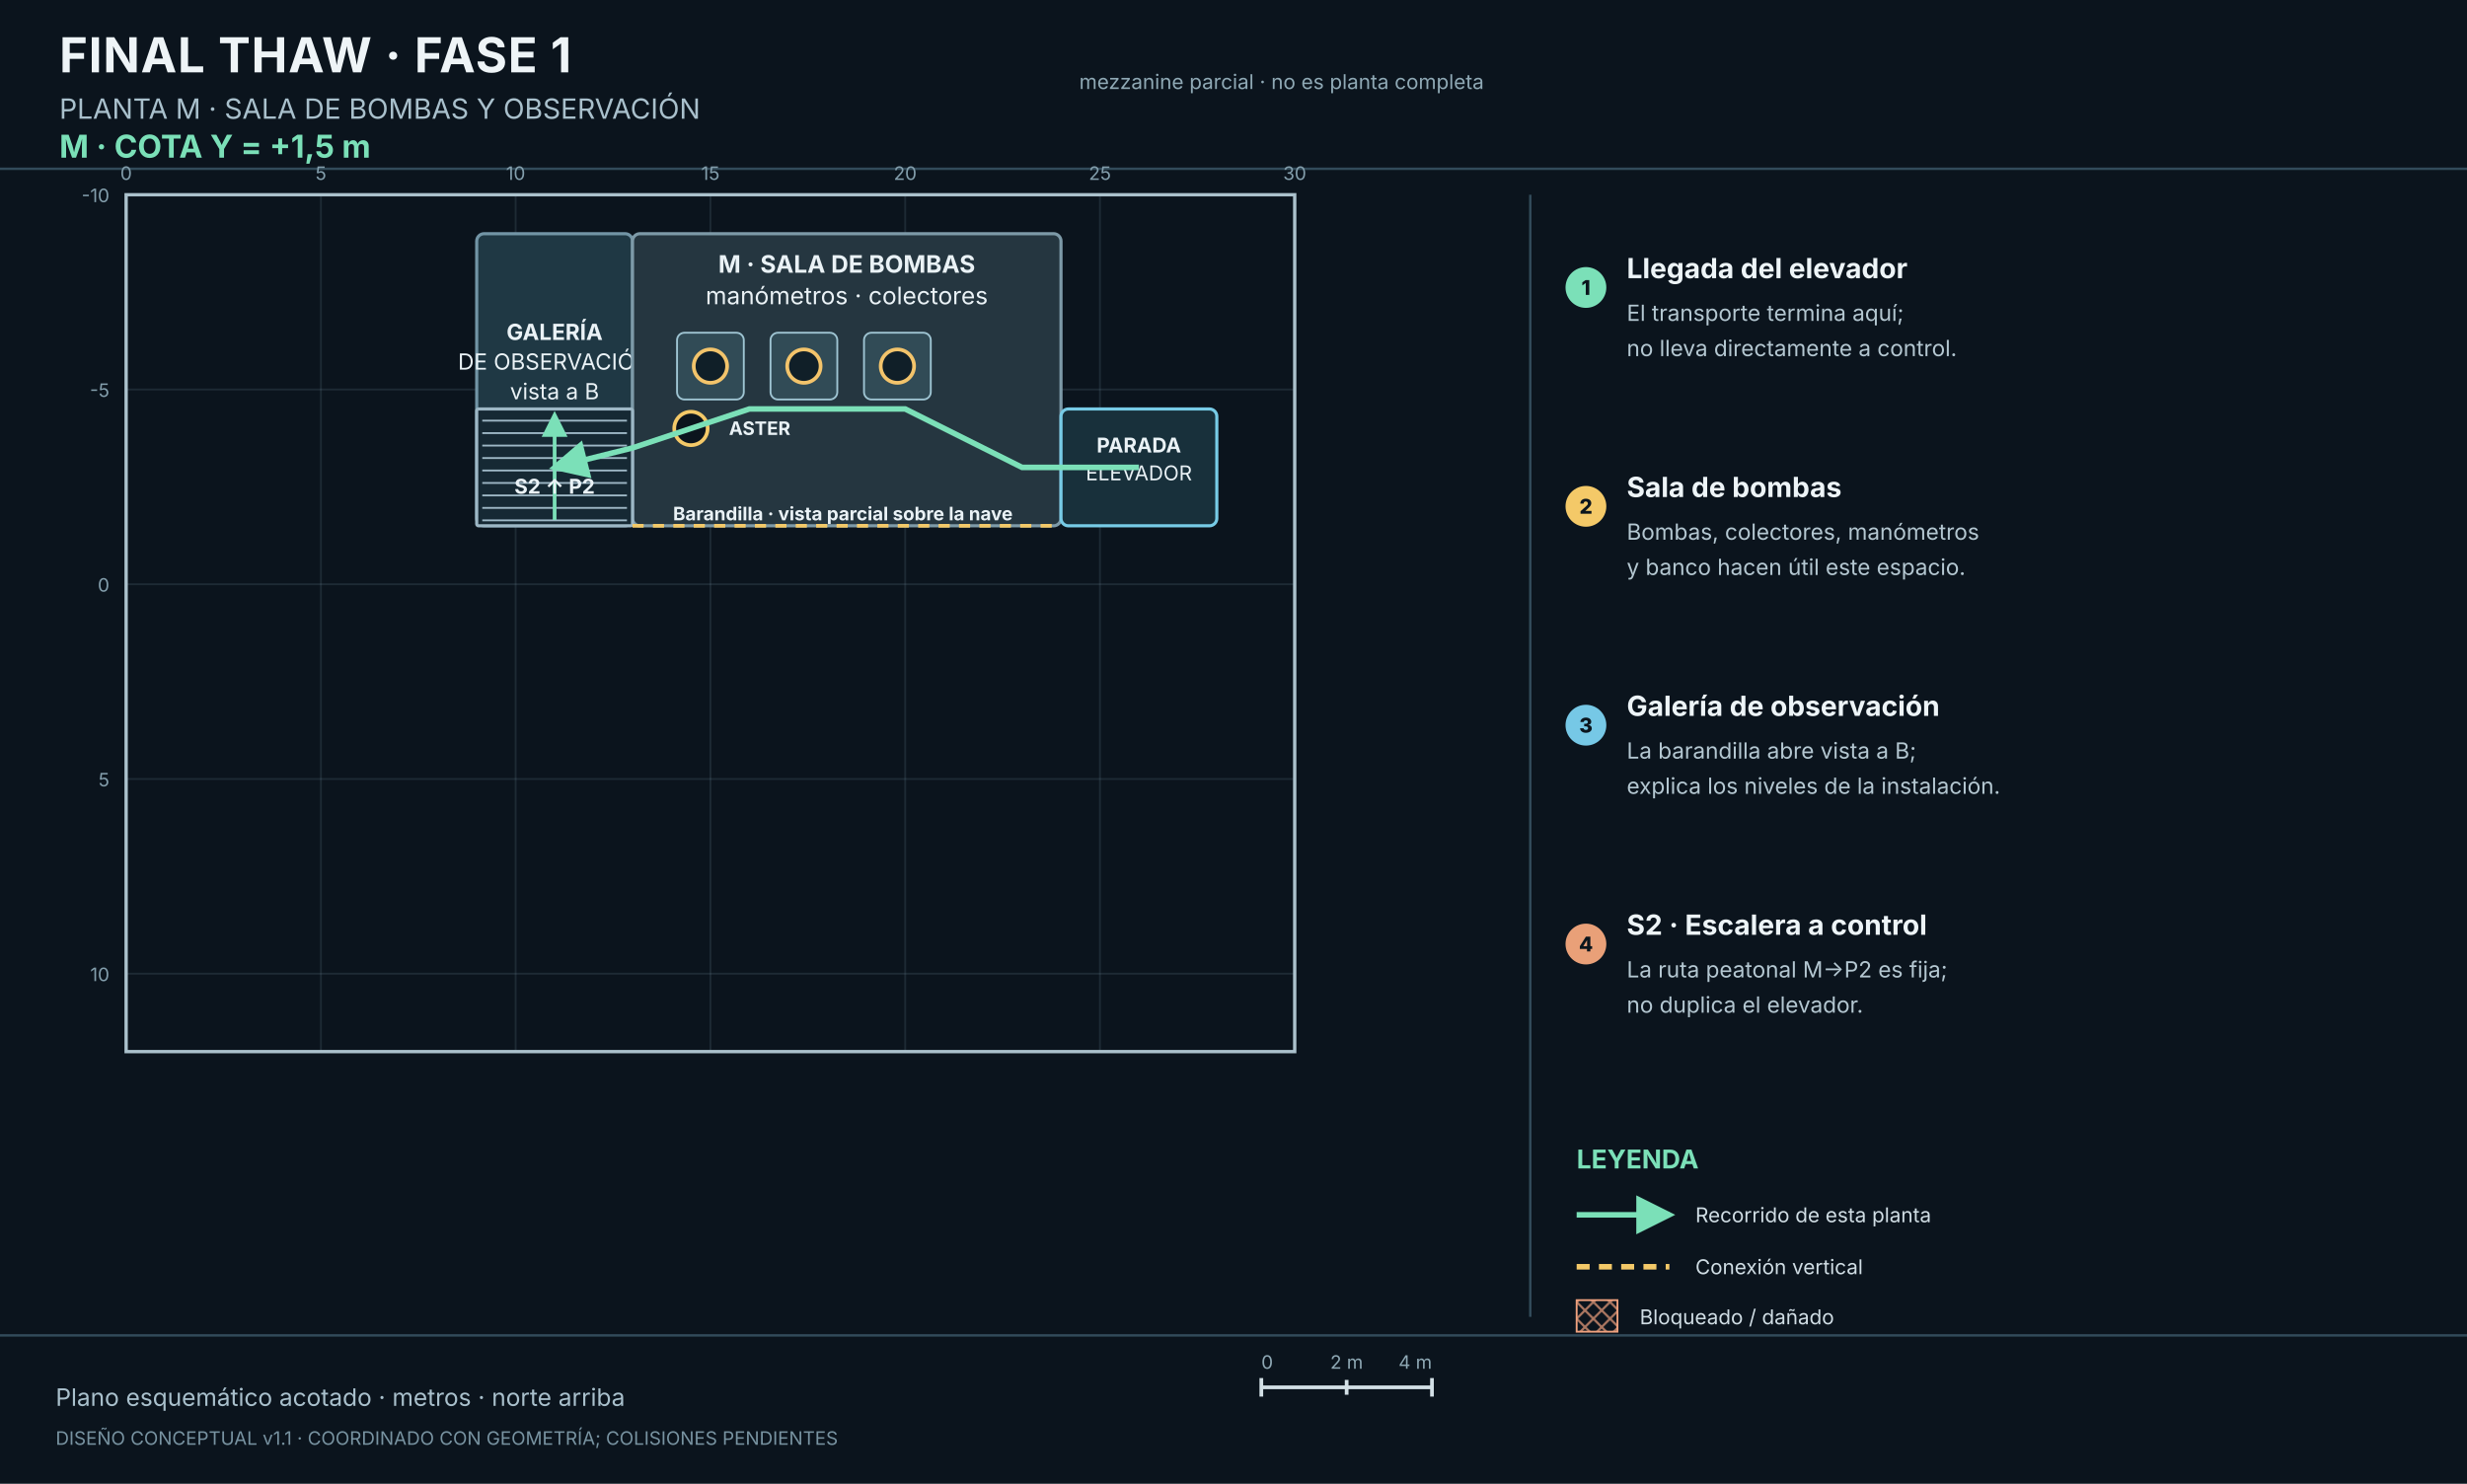
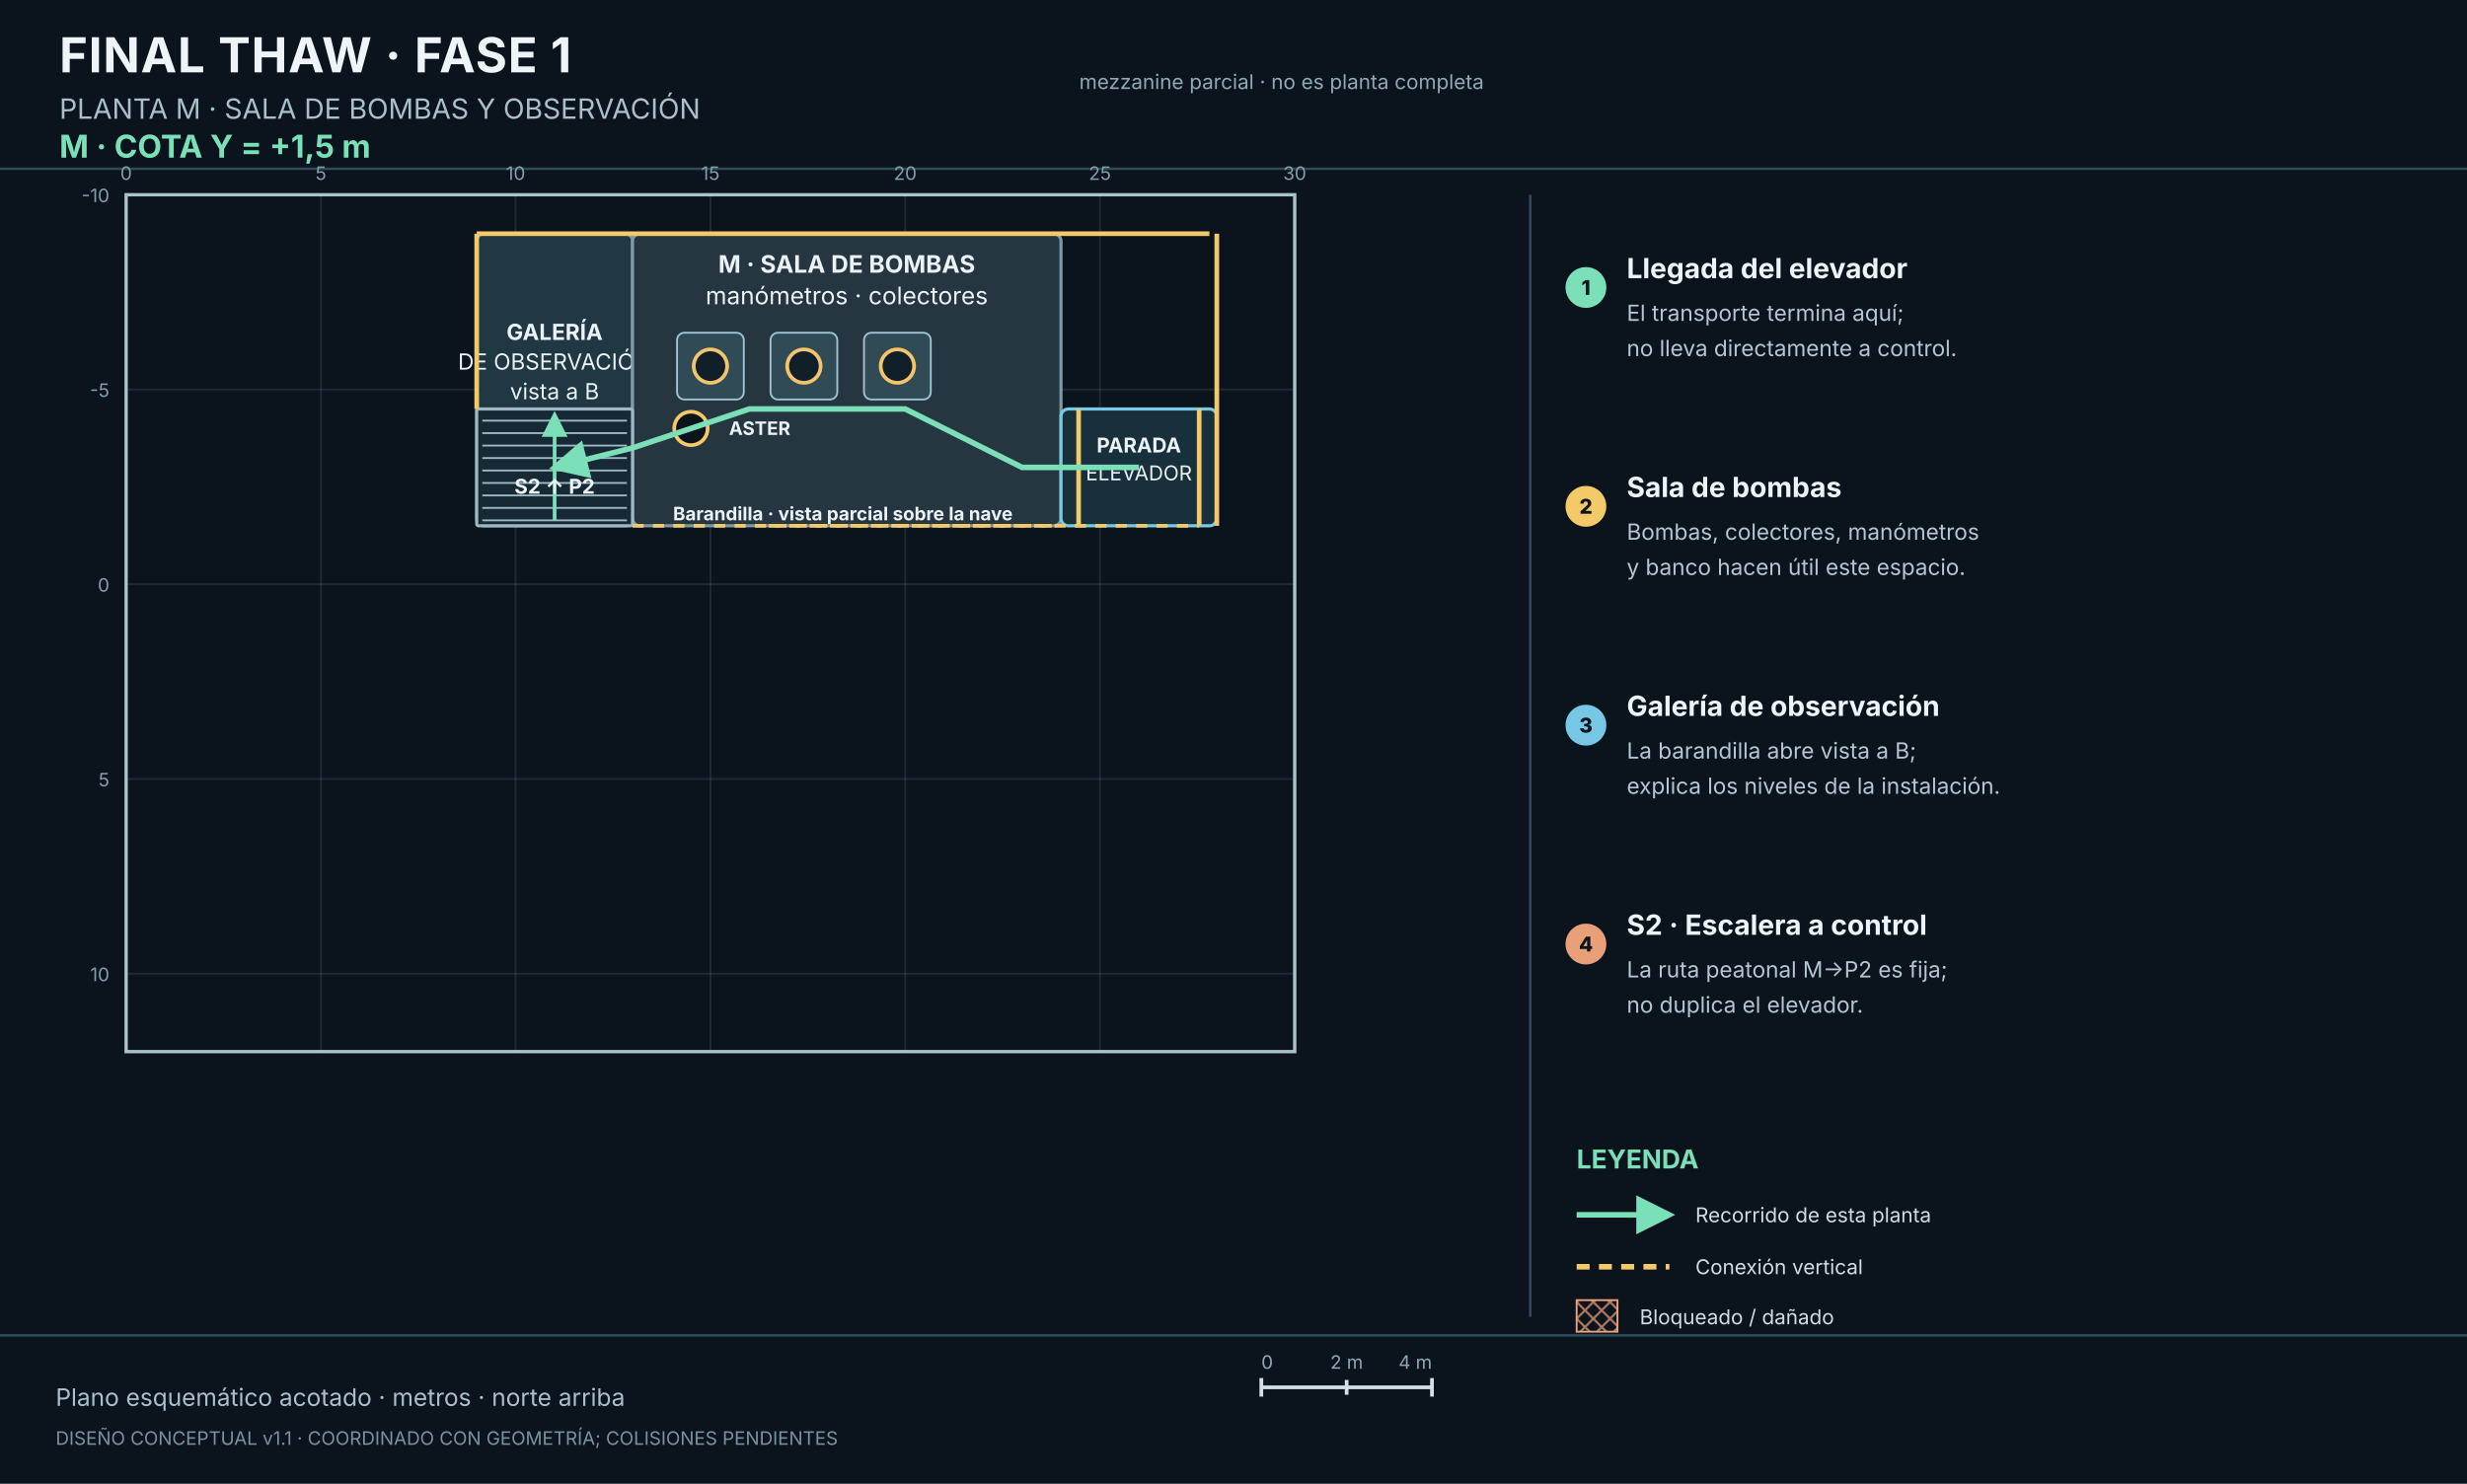
<svg xmlns="http://www.w3.org/2000/svg" viewBox="0 0 1330 800" role="img" aria-label="PLANTA M · SALA DE BOMBAS Y OBSERVACIÓN">
  <defs>
    <marker id="arrow" viewBox="0 0 10 10" refX="8.5" refY="5" markerWidth="7" markerHeight="7" orient="auto">
      <path d="M0,0 L10,5 L0,10 z" fill="#7be0b8" />
    </marker>
    <marker id="vertical" viewBox="0 0 10 10" refX="8.5" refY="5" markerWidth="7" markerHeight="7" orient="auto">
      <path d="M0,0 L10,5 L0,10 z" fill="#f4c968" />
    </marker>
    <pattern id="blocked" width="9" height="9" patternUnits="userSpaceOnUse">
      <path d="M0,0L9,9M9,0L0,9" stroke="#efa17e" stroke-width="1.2" opacity=".7" />
    </pattern>
    <pattern id="void" width="12" height="12" patternUnits="userSpaceOnUse">
      <path d="M0,0L12,12M12,0L0,12" stroke="#64808e" stroke-width="1" opacity=".45" />
    </pattern>
  </defs>
  <style>text{font-family:Inter,Arial,sans-serif}.title{font-size:26px;font-weight:750;fill:#eef4f7;letter-spacing:.5px}.sub{font-size:15px;fill:#a9c0cc}.level{font-size:17px;font-weight:750;fill:#7be0b8}.room{font-size:13px;fill:#eaf2f6}.small{font-size:11px;fill:#d0dde4}.muted{font-size:11px;fill:#8fa9b5}</style>
  <rect width="1330" height="800" fill="#0b141d" />
  <path d="M0 91H1330M825 105V710M0 720H1330" stroke="#324b5a" stroke-width="1.3" />
  <text x="32" y="39" class="title">FINAL THAW · FASE 1</text>
  <text x="32" y="64" class="sub">PLANTA M · SALA DE BOMBAS Y OBSERVACIÓN</text>
  <text x="32" y="85" class="level">M · COTA Y = +1,5 m</text>
  <text x="800" y="48" text-anchor="end" class="muted">mezzanine parcial · no es planta completa</text>
  <line x1="68" y1="105" x2="68" y2="567" stroke="#7895a6" opacity=".17" />
  <text x="68" y="97" font-size="10" text-anchor="middle" fill="#839eac">0</text>
  <line x1="173" y1="105" x2="173" y2="567" stroke="#7895a6" opacity=".17" />
  <text x="173" y="97" font-size="10" text-anchor="middle" fill="#839eac">5</text>
  <line x1="278" y1="105" x2="278" y2="567" stroke="#7895a6" opacity=".17" />
  <text x="278" y="97" font-size="10" text-anchor="middle" fill="#839eac">10</text>
  <line x1="383" y1="105" x2="383" y2="567" stroke="#7895a6" opacity=".17" />
  <text x="383" y="97" font-size="10" text-anchor="middle" fill="#839eac">15</text>
  <line x1="488" y1="105" x2="488" y2="567" stroke="#7895a6" opacity=".17" />
  <text x="488" y="97" font-size="10" text-anchor="middle" fill="#839eac">20</text>
  <line x1="593" y1="105" x2="593" y2="567" stroke="#7895a6" opacity=".17" />
  <text x="593" y="97" font-size="10" text-anchor="middle" fill="#839eac">25</text>
  <line x1="698" y1="105" x2="698" y2="567" stroke="#7895a6" opacity=".17" />
  <text x="698" y="97" font-size="10" text-anchor="middle" fill="#839eac">30</text>
  <line x1="68" y1="105" x2="698" y2="105" stroke="#7895a6" opacity=".17" />
  <text x="59" y="109" font-size="10" text-anchor="end" fill="#839eac">-10</text>
  <line x1="68" y1="210" x2="698" y2="210" stroke="#7895a6" opacity=".17" />
  <text x="59" y="214" font-size="10" text-anchor="end" fill="#839eac">-5</text>
  <line x1="68" y1="315" x2="698" y2="315" stroke="#7895a6" opacity=".17" />
  <text x="59" y="319" font-size="10" text-anchor="end" fill="#839eac">0</text>
  <line x1="68" y1="420" x2="698" y2="420" stroke="#7895a6" opacity=".17" />
  <text x="59" y="424" font-size="10" text-anchor="end" fill="#839eac">5</text>
  <line x1="68" y1="525" x2="698" y2="525" stroke="#7895a6" opacity=".17" />
  <text x="59" y="529" font-size="10" text-anchor="end" fill="#839eac">10</text>
  <rect x="68" y="105" width="630" height="462" fill="none" stroke="#abc1cc" stroke-width="1.8" />
  <rect x="257" y="126" width="84" height="157.5" rx="4" fill="#1f3844" stroke="#7295a6" stroke-width="1.7" />
  <text x="299" y="183.3" text-anchor="middle" font-size="12" font-family="Inter,Arial,sans-serif" font-weight="700" fill="#eaf2f6">GALERÍA</text>
  <text x="299" y="199.3" text-anchor="middle" font-size="12" font-family="Inter,Arial,sans-serif" font-weight="400" fill="#eaf2f6">DE OBSERVACIÓN</text>
  <text x="299" y="215.3" text-anchor="middle" font-size="12" font-family="Inter,Arial,sans-serif" font-weight="400" fill="#eaf2f6">vista a B</text>
  <rect x="341" y="126" width="231" height="157.5" rx="4" fill="#253640" stroke="#7d9aa8" stroke-width="1.7" />
  <text x="456.5" y="147.033" text-anchor="middle" font-size="13" font-family="Inter,Arial,sans-serif" font-weight="700" fill="#eaf2f6">M · SALA DE BOMBAS</text>
  <text x="456.5" y="164.033" text-anchor="middle" font-size="13" font-family="Inter,Arial,sans-serif" font-weight="400" fill="#eaf2f6">manómetros · colectores</text>
  <rect x="365" y="179.4" width="36" height="36" rx="4" fill="#314b56" stroke="#9fc5d3" />
  <circle cx="383" cy="197.4" r="9" fill="#101f28" stroke="#f3c46b" stroke-width="2" />
  <rect x="415.4" y="179.4" width="36" height="36" rx="4" fill="#314b56" stroke="#9fc5d3" />
  <circle cx="433.4" cy="197.4" r="9" fill="#101f28" stroke="#f3c46b" stroke-width="2" />
  <rect x="465.8" y="179.4" width="36" height="36" rx="4" fill="#314b56" stroke="#9fc5d3" />
  <circle cx="483.8" cy="197.4" r="9" fill="#101f28" stroke="#f3c46b" stroke-width="2" />
  <circle cx="372.5" cy="231" r="9" fill="#0b141d" stroke="#f4c968" stroke-width="2" />
  <text x="393" y="234.5" font-size="10" font-family="Inter,Arial,sans-serif" font-weight="700" fill="#eaf2f6">ASTER</text>
  <rect x="572" y="220.5" width="84" height="63" rx="4" fill="#18303b" stroke="#77cbe6" stroke-width="1.7" />
  <text x="614" y="243.967" text-anchor="middle" font-size="11" font-family="Inter,Arial,sans-serif" font-weight="700" fill="#eaf2f6">PARADA</text>
  <text x="614" y="258.967" text-anchor="middle" font-size="11" font-family="Inter,Arial,sans-serif" font-weight="400" fill="#eaf2f6">ELEVADOR</text>
  <rect x="257" y="220.5" width="84" height="63" rx="1" fill="#162934" stroke="#9db7c5" stroke-width="1.7" />
  <line x1="260" y1="226.8" x2="338" y2="226.8" stroke="#9db7c5" stroke-width="1" />
  <line x1="260" y1="233.52" x2="338" y2="233.52" stroke="#9db7c5" stroke-width="1" />
  <line x1="260" y1="240.24" x2="338" y2="240.24" stroke="#9db7c5" stroke-width="1" />
  <line x1="260" y1="246.96" x2="338" y2="246.96" stroke="#9db7c5" stroke-width="1" />
  <line x1="260" y1="253.68" x2="338" y2="253.68" stroke="#9db7c5" stroke-width="1" />
  <line x1="260" y1="260.4" x2="338" y2="260.4" stroke="#9db7c5" stroke-width="1" />
  <line x1="260" y1="267.12" x2="338" y2="267.12" stroke="#9db7c5" stroke-width="1" />
  <line x1="260" y1="273.84" x2="338" y2="273.84" stroke="#9db7c5" stroke-width="1" />
  <line x1="260" y1="280.56" x2="338" y2="280.56" stroke="#9db7c5" stroke-width="1" />
  <polyline points="299,280.35 299,223.65" fill="none" stroke="#7be0b8" stroke-width="2" marker-end="url(#arrow)" />
  <text x="299" y="266.167" text-anchor="middle" font-size="11" font-family="Inter,Arial,sans-serif" font-weight="700" fill="#eaf2f6">S2 ↑ P2</text>
+   <line x1="257" y1="126" x2="652" y2="126" stroke="#f4c968" stroke-width="2.5" />
+   <line x1="257" y1="126" x2="257" y2="220.5" stroke="#f4c968" stroke-width="2.5" />
+   <line x1="656" y1="126" x2="656" y2="283.5" stroke="#f4c968" stroke-width="2.5" />
  <line x1="341" y1="283.5" x2="572" y2="283.5" stroke="#f4c968" stroke-width="2" stroke-dasharray="6 5" />
+   <line x1="414.5" y1="283.5" x2="646.5" y2="283.5" stroke="#f4c968" stroke-width="2" stroke-dasharray="6 5" />
+   <line x1="581.5" y1="220.5" x2="581.5" y2="283.5" stroke="#f4c968" stroke-width="2.5" />
+   <line x1="646.5" y1="220.5" x2="646.5" y2="283.5" stroke="#f4c968" stroke-width="2.5" />
  <text x="454.4" y="280.533" text-anchor="middle" font-size="10" font-family="Inter,Arial,sans-serif" font-weight="700" fill="#eaf2f6">Barandilla · vista parcial sobre la nave</text>
  <polyline points="614,252 551,252 488,220.5 404,220.5 341,241.5 299,252" fill="none" stroke="#7be0b8" stroke-width="3" marker-end="url(#arrow)" />
  <circle cx="855" cy="155" r="11" fill="#7be0b8" />
  <text x="855" y="159" font-size="11" text-anchor="middle" font-weight="800" fill="#0b151d">1</text>
  <text x="877" y="150" font-size="15" font-weight="700" fill="#edf4f7">Llegada del elevador</text>
  <text x="877" y="173" font-size="12" fill="#b4c7d1">El transporte termina aquí;</text>
  <text x="877" y="192" font-size="12" fill="#b4c7d1">no lleva directamente a control.</text>
  <circle cx="855" cy="273" r="11" fill="#f4c968" />
  <text x="855" y="277" font-size="11" text-anchor="middle" font-weight="800" fill="#0b151d">2</text>
  <text x="877" y="268" font-size="15" font-weight="700" fill="#edf4f7">Sala de bombas</text>
  <text x="877" y="291" font-size="12" fill="#b4c7d1">Bombas, colectores, manómetros</text>
  <text x="877" y="310" font-size="12" fill="#b4c7d1">y banco hacen útil este espacio.</text>
  <circle cx="855" cy="391" r="11" fill="#76c8e6" />
  <text x="855" y="395" font-size="11" text-anchor="middle" font-weight="800" fill="#0b151d">3</text>
  <text x="877" y="386" font-size="15" font-weight="700" fill="#edf4f7">Galería de observación</text>
  <text x="877" y="409" font-size="12" fill="#b4c7d1">La barandilla abre vista a B;</text>
  <text x="877" y="428" font-size="12" fill="#b4c7d1">explica los niveles de la instalación.</text>
  <circle cx="855" cy="509" r="11" fill="#e9a078" />
  <text x="855" y="513" font-size="11" text-anchor="middle" font-weight="800" fill="#0b151d">4</text>
  <text x="877" y="504" font-size="15" font-weight="700" fill="#edf4f7">S2 · Escalera a control</text>
  <text x="877" y="527" font-size="12" fill="#b4c7d1">La ruta peatonal M→P2 es fija;</text>
  <text x="877" y="546" font-size="12" fill="#b4c7d1">no duplica el elevador.</text>
  <g transform="translate(850 630)">
    <text x="0" y="0" font-size="14" font-weight="750" fill="#7be0b8">LEYENDA</text>
    <line x1="0" y1="25" x2="50" y2="25" stroke="#7be0b8" stroke-width="3" marker-end="url(#arrow)" />
    <text x="64" y="29" class="small">Recorrido de esta planta</text>
    <line x1="0" y1="53" x2="50" y2="53" stroke="#f4c968" stroke-width="3" stroke-dasharray="7 5" />
    <text x="64" y="57" class="small">Conexión vertical</text>
    <rect x="0" y="71" width="22" height="17" fill="url(#blocked)" stroke="#efa17e" />
    <text x="34" y="84" class="small">Bloqueado / dañado</text>
  </g>
  <text x="30" y="758" font-size="13" fill="#a9c0cc">Plano esquemático acotado · metros · norte arriba</text>
  <text x="30" y="779" font-size="10" fill="#7893a1">DISEÑO CONCEPTUAL v1.1 · COORDINADO CON GEOMETRÍA; COLISIONES PENDIENTES</text>
  <path d="M680 748H772M680 743V753M726 744V752M772 743V753" stroke="#d3e0e6" stroke-width="2" />
  <text x="680" y="738" font-size="10" fill="#8fa9b5">0</text>
  <text x="726" y="738" font-size="10" text-anchor="middle" fill="#8fa9b5">2 m</text>
  <text x="772" y="738" font-size="10" text-anchor="end" fill="#8fa9b5">4 m</text>
</svg>
